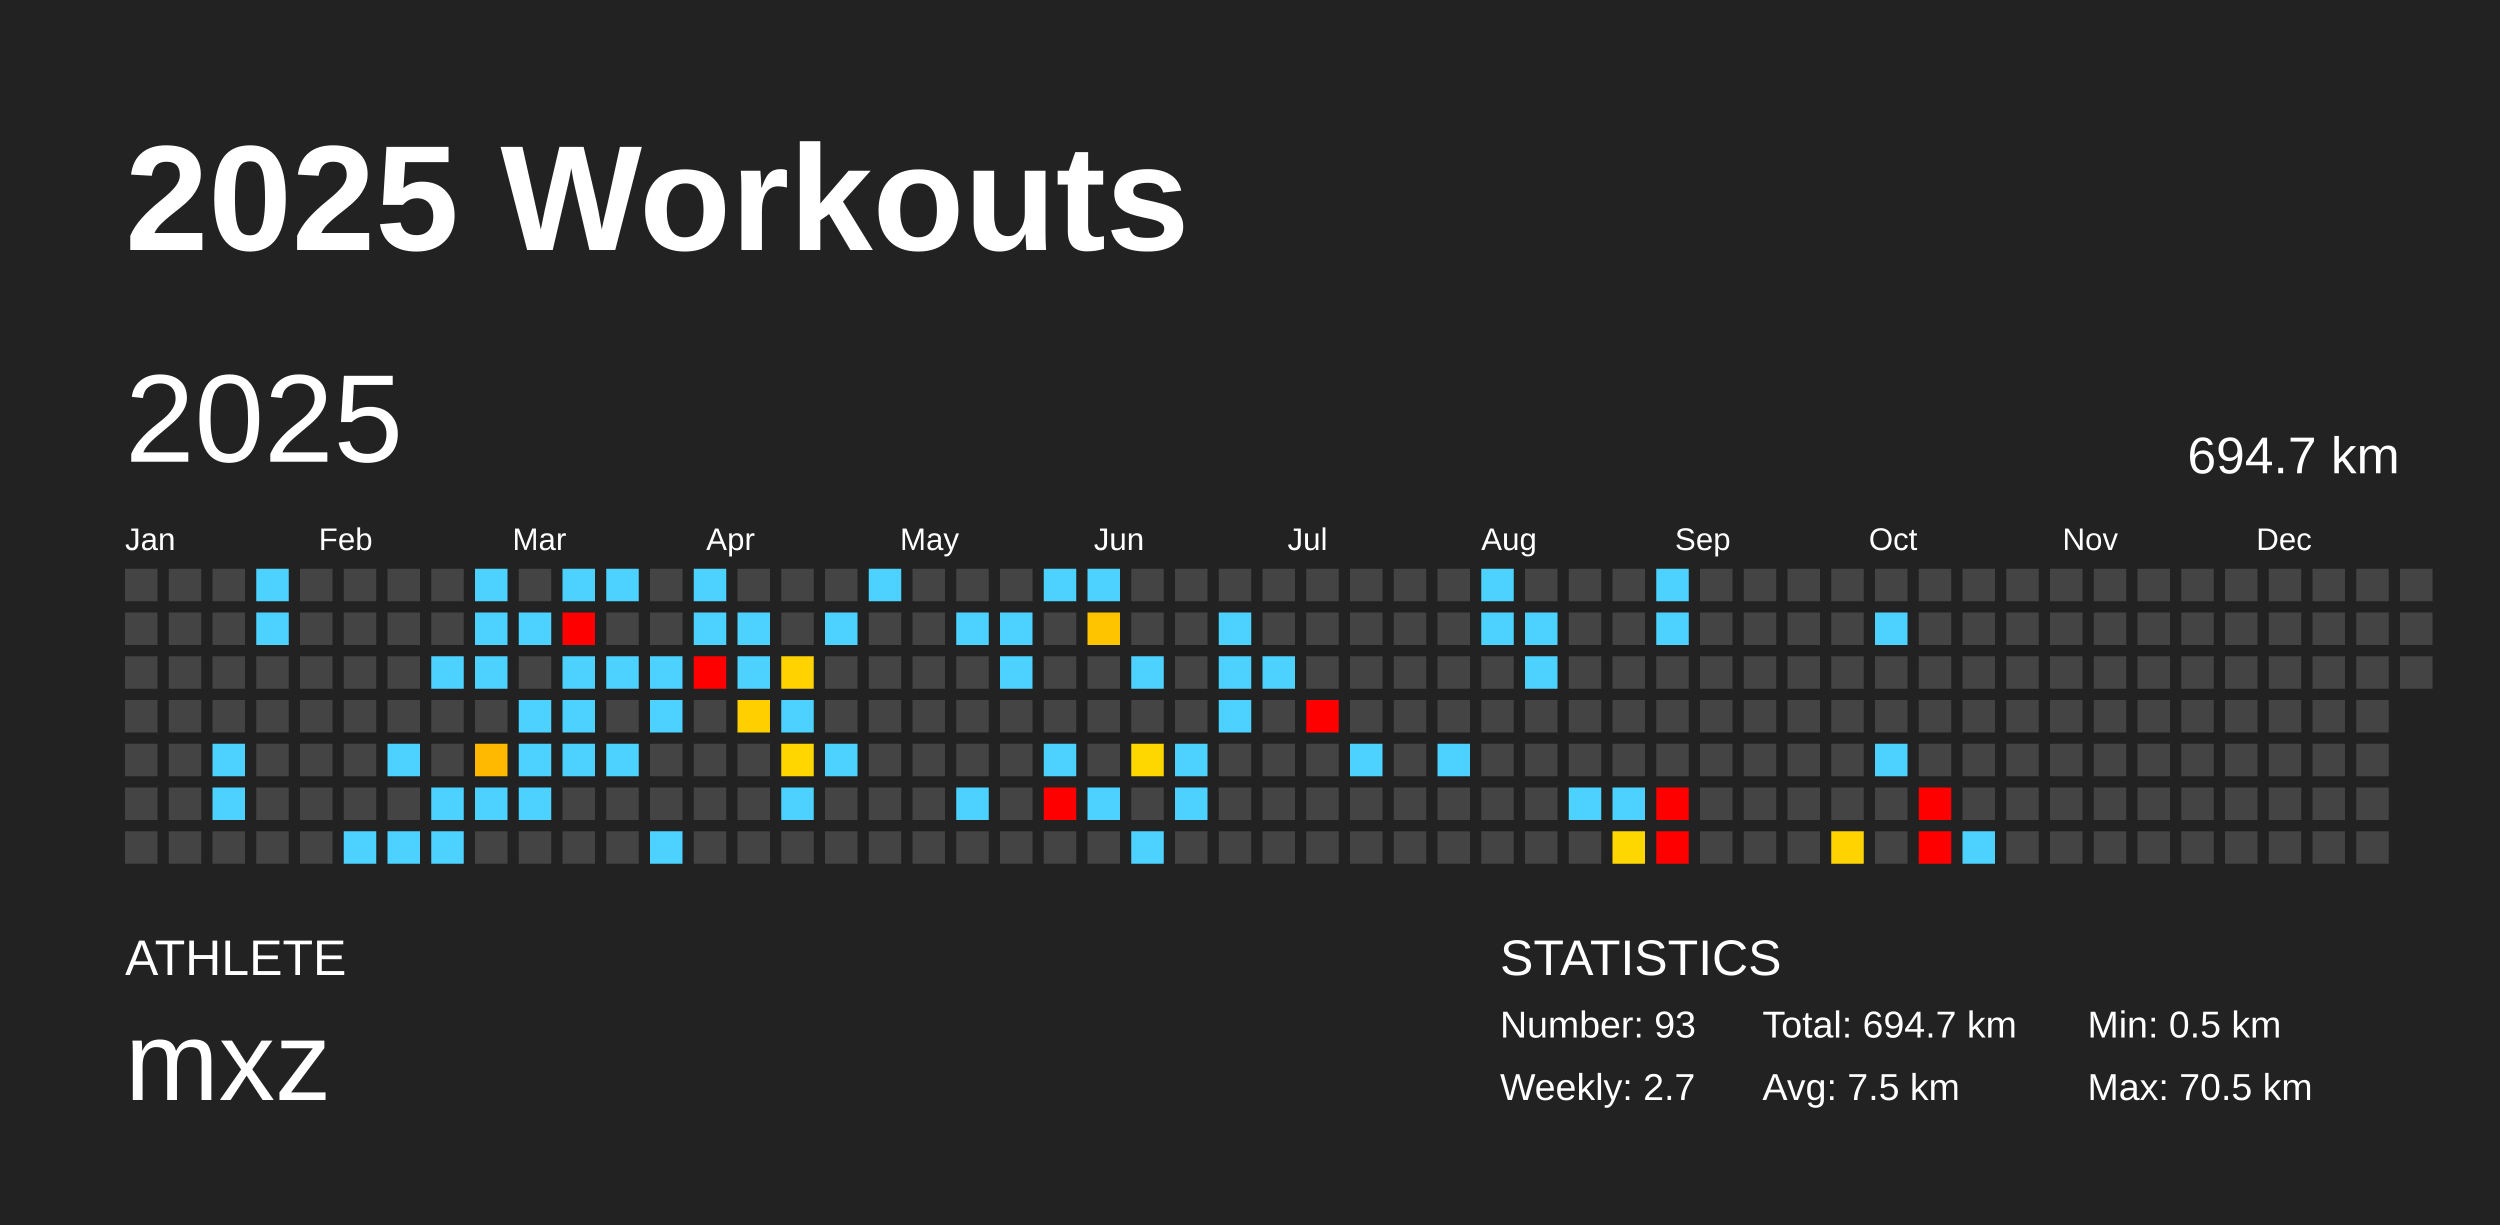
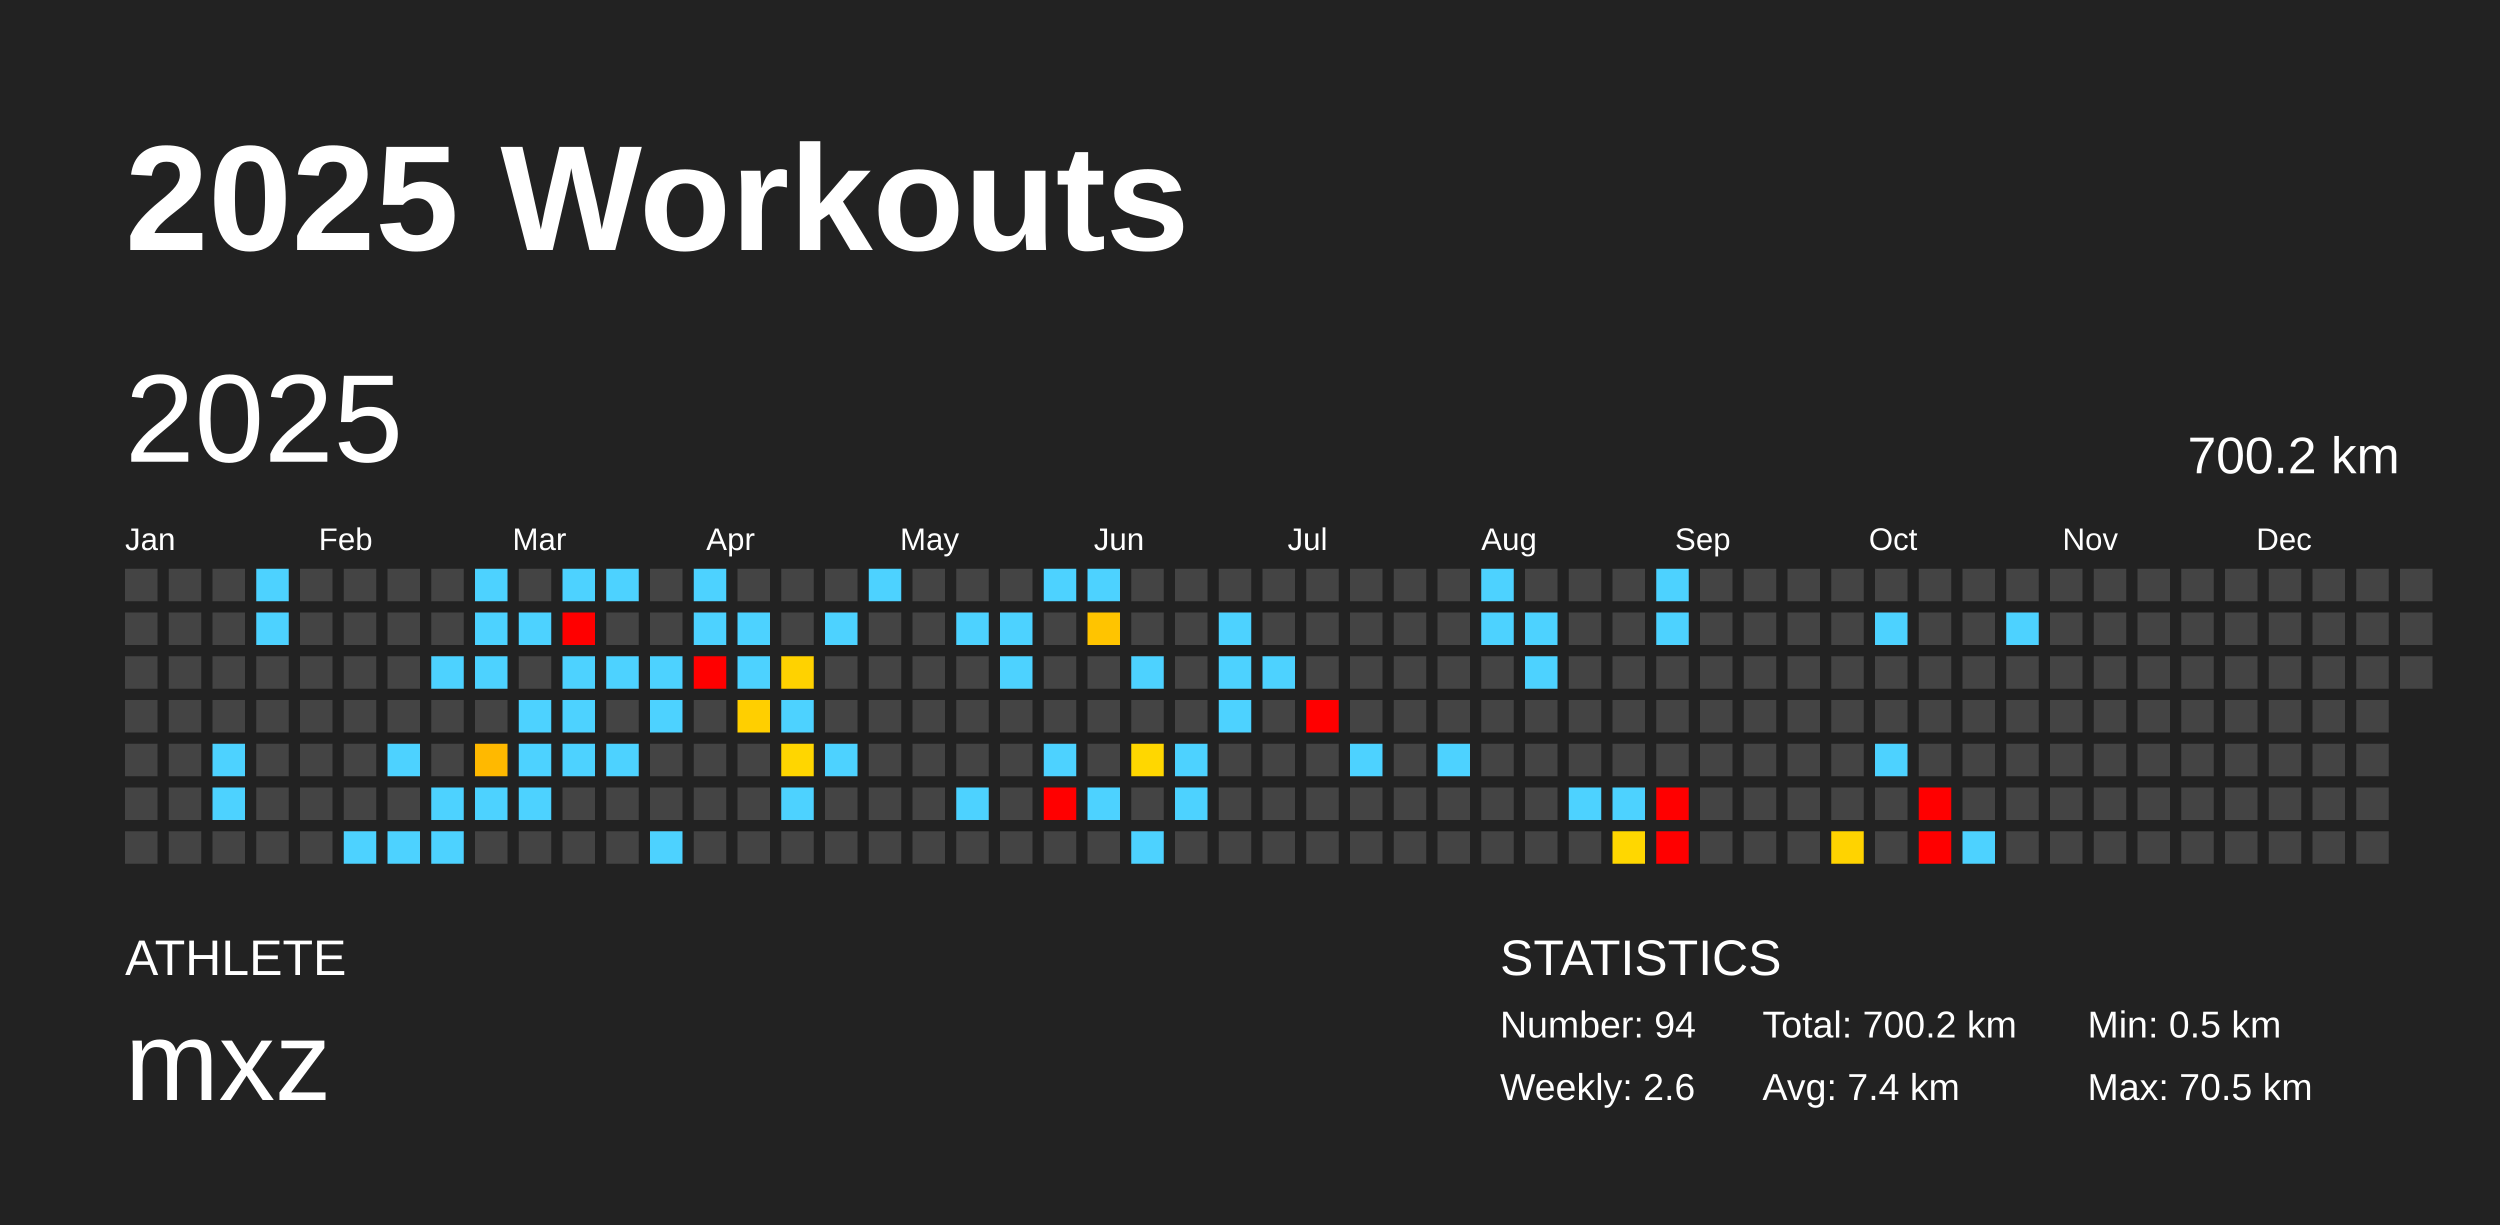
<svg xmlns="http://www.w3.org/2000/svg" baseProfile="full" height="98mm" version="1.1" viewBox="0,0,200,98" width="200mm">
  <defs />
  <rect fill="#222222" height="98" width="200" x="0" y="0" />
  <text fill="#FFFFFF" style="font-size:12px; font-family:Arial; font-weight:bold;" x="10" y="20">2025 Workouts</text>
  <text fill="#FFFFFF" style="font-size:4px; font-family:Arial" x="10" y="78">ATHLETE</text>
  <text fill="#FFFFFF" style="font-size:9px; font-family:Arial" x="10" y="88">mxz</text>
  <text fill="#FFFFFF" style="font-size:4px; font-family:Arial" x="120" y="78">STATISTICS</text>
-   <text fill="#FFFFFF" style="font-size:3px; font-family:Arial" x="120" y="83">Number: 93</text>
-   <text fill="#FFFFFF" style="font-size:3px; font-family:Arial" x="120" y="88">Weekly: 2.7</text>
-   <text fill="#FFFFFF" style="font-size:3px; font-family:Arial" x="141" y="83">Total: 694.7 km</text>
-   <text fill="#FFFFFF" style="font-size:3px; font-family:Arial" x="141" y="88">Avg: 7.5 km</text>
+   <text fill="#FFFFFF" style="font-size:3px; font-family:Arial" x="120" y="83">Number: 94</text>
+   <text fill="#FFFFFF" style="font-size:3px; font-family:Arial" x="120" y="88">Weekly: 2.6</text>
+   <text fill="#FFFFFF" style="font-size:3px; font-family:Arial" x="141" y="83">Total: 700.2 km</text>
+   <text fill="#FFFFFF" style="font-size:3px; font-family:Arial" x="141" y="88">Avg: 7.4 km</text>
  <text fill="#FFFFFF" style="font-size:3px; font-family:Arial" x="167" y="83">Min: 0.5 km</text>
  <text fill="#FFFFFF" style="font-size:3px; font-family:Arial" x="167" y="88">Max: 70.5 km</text>
  <text dominant-baseline="hanging" fill="#FFFFFF" style="font-size:10.0px; font-family:Arial;" x="10" y="30">2025</text>
-   <text dominant-baseline="hanging" fill="#FFFFFF" style="font-size:4.125px; font-family:Arial;" x="175" y="35">694.7 km</text>
+   <text dominant-baseline="hanging" fill="#FFFFFF" style="font-size:4.125px; font-family:Arial;" x="175" y="35">700.2 km</text>
  <text fill="#FFFFFF" style="font-size:2.5px; font-family:Arial" x="10.0" y="44">Jan</text>
  <text fill="#FFFFFF" style="font-size:2.5px; font-family:Arial" x="25.5" y="44">Feb</text>
  <text fill="#FFFFFF" style="font-size:2.5px; font-family:Arial" x="41.0" y="44">Mar</text>
  <text fill="#FFFFFF" style="font-size:2.5px; font-family:Arial" x="56.5" y="44">Apr</text>
  <text fill="#FFFFFF" style="font-size:2.5px; font-family:Arial" x="72.0" y="44">May</text>
  <text fill="#FFFFFF" style="font-size:2.5px; font-family:Arial" x="87.5" y="44">Jun</text>
  <text fill="#FFFFFF" style="font-size:2.5px; font-family:Arial" x="103.0" y="44">Jul</text>
  <text fill="#FFFFFF" style="font-size:2.5px; font-family:Arial" x="118.5" y="44">Aug</text>
  <text fill="#FFFFFF" style="font-size:2.5px; font-family:Arial" x="134.0" y="44">Sep</text>
  <text fill="#FFFFFF" style="font-size:2.5px; font-family:Arial" x="149.5" y="44">Oct</text>
  <text fill="#FFFFFF" style="font-size:2.5px; font-family:Arial" x="165.0" y="44">Nov</text>
  <text fill="#FFFFFF" style="font-size:2.5px; font-family:Arial" x="180.5" y="44">Dec</text>
  <rect fill="#444444" height="2.6" width="2.6" x="10.0" y="45.5" />
  <rect fill="#444444" height="2.6" width="2.6" x="10.0" y="49.0" />
  <rect fill="#444444" height="2.6" width="2.6" x="10.0" y="52.5" />
  <rect fill="#444444" height="2.6" width="2.6" x="10.0" y="56.0" />
  <rect fill="#444444" height="2.6" width="2.6" x="10.0" y="59.5" />
  <rect fill="#444444" height="2.6" width="2.6" x="10.0" y="63.0" />
  <rect fill="#444444" height="2.6" width="2.6" x="10.0" y="66.5" />
  <rect fill="#444444" height="2.6" width="2.6" x="13.5" y="45.5" />
  <rect fill="#444444" height="2.6" width="2.6" x="13.5" y="49.0" />
  <rect fill="#444444" height="2.6" width="2.6" x="13.5" y="52.5" />
  <rect fill="#444444" height="2.6" width="2.6" x="13.5" y="56.0" />
  <rect fill="#444444" height="2.6" width="2.6" x="13.5" y="59.5" />
  <rect fill="#444444" height="2.6" width="2.6" x="13.5" y="63.0" />
  <rect fill="#444444" height="2.6" width="2.6" x="13.5" y="66.5" />
  <rect fill="#444444" height="2.6" width="2.6" x="17.0" y="45.5" />
  <rect fill="#444444" height="2.6" width="2.6" x="17.0" y="49.0" />
  <rect fill="#444444" height="2.6" width="2.6" x="17.0" y="52.5" />
  <rect fill="#444444" height="2.6" width="2.6" x="17.0" y="56.0" />
  <rect fill="#4dd2ff" height="2.6" width="2.6" x="17.0" y="59.5" />
  <rect fill="#4dd2ff" height="2.6" width="2.6" x="17.0" y="63.0" />
  <rect fill="#444444" height="2.6" width="2.6" x="17.0" y="66.5" />
  <rect fill="#4dd2ff" height="2.6" width="2.6" x="20.5" y="45.5" />
  <rect fill="#4dd2ff" height="2.6" width="2.6" x="20.5" y="49.0" />
  <rect fill="#444444" height="2.6" width="2.6" x="20.5" y="52.5" />
  <rect fill="#444444" height="2.6" width="2.6" x="20.5" y="56.0" />
  <rect fill="#444444" height="2.6" width="2.6" x="20.5" y="59.5" />
  <rect fill="#444444" height="2.6" width="2.6" x="20.5" y="63.0" />
  <rect fill="#444444" height="2.6" width="2.6" x="20.5" y="66.5" />
  <rect fill="#444444" height="2.6" width="2.6" x="24.0" y="45.5" />
  <rect fill="#444444" height="2.6" width="2.6" x="24.0" y="49.0" />
  <rect fill="#444444" height="2.6" width="2.6" x="24.0" y="52.5" />
  <rect fill="#444444" height="2.6" width="2.6" x="24.0" y="56.0" />
  <rect fill="#444444" height="2.6" width="2.6" x="24.0" y="59.5" />
  <rect fill="#444444" height="2.6" width="2.6" x="24.0" y="63.0" />
  <rect fill="#444444" height="2.6" width="2.6" x="24.0" y="66.5" />
  <rect fill="#444444" height="2.6" width="2.6" x="27.5" y="45.5" />
  <rect fill="#444444" height="2.6" width="2.6" x="27.5" y="49.0" />
  <rect fill="#444444" height="2.6" width="2.6" x="27.5" y="52.5" />
  <rect fill="#444444" height="2.6" width="2.6" x="27.5" y="56.0" />
  <rect fill="#444444" height="2.6" width="2.6" x="27.5" y="59.5" />
  <rect fill="#444444" height="2.6" width="2.6" x="27.5" y="63.0" />
  <rect fill="#4dd2ff" height="2.6" width="2.6" x="27.5" y="66.5" />
  <rect fill="#444444" height="2.6" width="2.6" x="31.0" y="45.5" />
  <rect fill="#444444" height="2.6" width="2.6" x="31.0" y="49.0" />
  <rect fill="#444444" height="2.6" width="2.6" x="31.0" y="52.5" />
  <rect fill="#444444" height="2.6" width="2.6" x="31.0" y="56.0" />
  <rect fill="#4dd2ff" height="2.6" width="2.6" x="31.0" y="59.5" />
  <rect fill="#444444" height="2.6" width="2.6" x="31.0" y="63.0" />
  <rect fill="#4dd2ff" height="2.6" width="2.6" x="31.0" y="66.5" />
  <rect fill="#444444" height="2.6" width="2.6" x="34.5" y="45.5" />
  <rect fill="#444444" height="2.6" width="2.6" x="34.5" y="49.0" />
  <rect fill="#4dd2ff" height="2.6" width="2.6" x="34.5" y="52.5" />
  <rect fill="#444444" height="2.6" width="2.6" x="34.5" y="56.0" />
  <rect fill="#444444" height="2.6" width="2.6" x="34.5" y="59.5" />
  <rect fill="#4dd2ff" height="2.6" width="2.6" x="34.5" y="63.0" />
  <rect fill="#4dd2ff" height="2.6" width="2.6" x="34.5" y="66.5" />
  <rect fill="#4dd2ff" height="2.6" width="2.6" x="38.0" y="45.5" />
  <rect fill="#4dd2ff" height="2.6" width="2.6" x="38.0" y="49.0" />
  <rect fill="#4dd2ff" height="2.6" width="2.6" x="38.0" y="52.5" />
  <rect fill="#444444" height="2.6" width="2.6" x="38.0" y="56.0" />
  <rect fill="#ffb900" height="2.6" width="2.6" x="38.0" y="59.5" />
  <rect fill="#4dd2ff" height="2.6" width="2.6" x="38.0" y="63.0" />
  <rect fill="#444444" height="2.6" width="2.6" x="38.0" y="66.5" />
  <rect fill="#444444" height="2.6" width="2.6" x="41.5" y="45.5" />
  <rect fill="#4dd2ff" height="2.6" width="2.6" x="41.5" y="49.0" />
  <rect fill="#444444" height="2.6" width="2.6" x="41.5" y="52.5" />
  <rect fill="#4dd2ff" height="2.6" width="2.6" x="41.5" y="56.0" />
  <rect fill="#4dd2ff" height="2.6" width="2.6" x="41.5" y="59.5" />
  <rect fill="#4dd2ff" height="2.6" width="2.6" x="41.5" y="63.0" />
  <rect fill="#444444" height="2.6" width="2.6" x="41.5" y="66.5" />
  <rect fill="#4dd2ff" height="2.6" width="2.6" x="45.0" y="45.5" />
  <rect fill="red" height="2.6" width="2.6" x="45.0" y="49.0" />
  <rect fill="#4dd2ff" height="2.6" width="2.6" x="45.0" y="52.5" />
  <rect fill="#4dd2ff" height="2.6" width="2.6" x="45.0" y="56.0" />
  <rect fill="#4dd2ff" height="2.6" width="2.6" x="45.0" y="59.5" />
  <rect fill="#444444" height="2.6" width="2.6" x="45.0" y="63.0" />
  <rect fill="#444444" height="2.6" width="2.6" x="45.0" y="66.5" />
  <rect fill="#4dd2ff" height="2.6" width="2.6" x="48.5" y="45.5" />
  <rect fill="#444444" height="2.6" width="2.6" x="48.5" y="49.0" />
  <rect fill="#4dd2ff" height="2.6" width="2.6" x="48.5" y="52.5" />
  <rect fill="#444444" height="2.6" width="2.6" x="48.5" y="56.0" />
  <rect fill="#4dd2ff" height="2.6" width="2.6" x="48.5" y="59.5" />
  <rect fill="#444444" height="2.6" width="2.6" x="48.5" y="63.0" />
  <rect fill="#444444" height="2.6" width="2.6" x="48.5" y="66.5" />
  <rect fill="#444444" height="2.6" width="2.6" x="52.0" y="45.5" />
  <rect fill="#444444" height="2.6" width="2.6" x="52.0" y="49.0" />
  <rect fill="#4dd2ff" height="2.6" width="2.6" x="52.0" y="52.5" />
  <rect fill="#4dd2ff" height="2.6" width="2.6" x="52.0" y="56.0" />
  <rect fill="#444444" height="2.6" width="2.6" x="52.0" y="59.5" />
  <rect fill="#444444" height="2.6" width="2.6" x="52.0" y="63.0" />
  <rect fill="#4dd2ff" height="2.6" width="2.6" x="52.0" y="66.5" />
  <rect fill="#4dd2ff" height="2.6" width="2.6" x="55.5" y="45.5" />
  <rect fill="#4dd2ff" height="2.6" width="2.6" x="55.5" y="49.0" />
  <rect fill="red" height="2.6" width="2.6" x="55.5" y="52.5" />
  <rect fill="#444444" height="2.6" width="2.6" x="55.5" y="56.0" />
  <rect fill="#444444" height="2.6" width="2.6" x="55.5" y="59.5" />
  <rect fill="#444444" height="2.6" width="2.6" x="55.5" y="63.0" />
  <rect fill="#444444" height="2.6" width="2.6" x="55.5" y="66.5" />
  <rect fill="#444444" height="2.6" width="2.6" x="59.0" y="45.5" />
  <rect fill="#4dd2ff" height="2.6" width="2.6" x="59.0" y="49.0" />
  <rect fill="#4dd2ff" height="2.6" width="2.6" x="59.0" y="52.5" />
  <rect fill="#ffcf00" height="2.6" width="2.6" x="59.0" y="56.0" />
  <rect fill="#444444" height="2.6" width="2.6" x="59.0" y="59.5" />
  <rect fill="#444444" height="2.6" width="2.6" x="59.0" y="63.0" />
  <rect fill="#444444" height="2.6" width="2.6" x="59.0" y="66.5" />
  <rect fill="#444444" height="2.6" width="2.6" x="62.5" y="45.5" />
  <rect fill="#444444" height="2.6" width="2.6" x="62.5" y="49.0" />
  <rect fill="#ffd200" height="2.6" width="2.6" x="62.5" y="52.5" />
  <rect fill="#4dd2ff" height="2.6" width="2.6" x="62.5" y="56.0" />
  <rect fill="#ffd600" height="2.6" width="2.6" x="62.5" y="59.5" />
  <rect fill="#4dd2ff" height="2.6" width="2.6" x="62.5" y="63.0" />
  <rect fill="#444444" height="2.6" width="2.6" x="62.5" y="66.5" />
  <rect fill="#444444" height="2.6" width="2.6" x="66.0" y="45.5" />
  <rect fill="#4dd2ff" height="2.6" width="2.6" x="66.0" y="49.0" />
  <rect fill="#444444" height="2.6" width="2.6" x="66.0" y="52.5" />
  <rect fill="#444444" height="2.6" width="2.6" x="66.0" y="56.0" />
  <rect fill="#4dd2ff" height="2.6" width="2.6" x="66.0" y="59.5" />
  <rect fill="#444444" height="2.6" width="2.6" x="66.0" y="63.0" />
  <rect fill="#444444" height="2.6" width="2.6" x="66.0" y="66.5" />
  <rect fill="#4dd2ff" height="2.6" width="2.6" x="69.5" y="45.5" />
  <rect fill="#444444" height="2.6" width="2.6" x="69.5" y="49.0" />
  <rect fill="#444444" height="2.6" width="2.6" x="69.5" y="52.5" />
  <rect fill="#444444" height="2.6" width="2.6" x="69.5" y="56.0" />
  <rect fill="#444444" height="2.6" width="2.6" x="69.5" y="59.5" />
  <rect fill="#444444" height="2.6" width="2.6" x="69.5" y="63.0" />
  <rect fill="#444444" height="2.6" width="2.6" x="69.5" y="66.5" />
  <rect fill="#444444" height="2.6" width="2.6" x="73.0" y="45.5" />
  <rect fill="#444444" height="2.6" width="2.6" x="73.0" y="49.0" />
  <rect fill="#444444" height="2.6" width="2.6" x="73.0" y="52.5" />
  <rect fill="#444444" height="2.6" width="2.6" x="73.0" y="56.0" />
  <rect fill="#444444" height="2.6" width="2.6" x="73.0" y="59.5" />
  <rect fill="#444444" height="2.6" width="2.6" x="73.0" y="63.0" />
  <rect fill="#444444" height="2.6" width="2.6" x="73.0" y="66.5" />
  <rect fill="#444444" height="2.6" width="2.6" x="76.5" y="45.5" />
  <rect fill="#4dd2ff" height="2.6" width="2.6" x="76.5" y="49.0" />
  <rect fill="#444444" height="2.6" width="2.6" x="76.5" y="52.5" />
  <rect fill="#444444" height="2.6" width="2.6" x="76.5" y="56.0" />
  <rect fill="#444444" height="2.6" width="2.6" x="76.5" y="59.5" />
  <rect fill="#4dd2ff" height="2.6" width="2.6" x="76.5" y="63.0" />
  <rect fill="#444444" height="2.6" width="2.6" x="76.5" y="66.5" />
  <rect fill="#444444" height="2.6" width="2.6" x="80.0" y="45.5" />
  <rect fill="#4dd2ff" height="2.6" width="2.6" x="80.0" y="49.0" />
  <rect fill="#4dd2ff" height="2.6" width="2.6" x="80.0" y="52.5" />
  <rect fill="#444444" height="2.6" width="2.6" x="80.0" y="56.0" />
  <rect fill="#444444" height="2.6" width="2.6" x="80.0" y="59.5" />
  <rect fill="#444444" height="2.6" width="2.6" x="80.0" y="63.0" />
  <rect fill="#444444" height="2.6" width="2.6" x="80.0" y="66.5" />
  <rect fill="#4dd2ff" height="2.6" width="2.6" x="83.5" y="45.5" />
  <rect fill="#444444" height="2.6" width="2.6" x="83.5" y="49.0" />
  <rect fill="#444444" height="2.6" width="2.6" x="83.5" y="52.5" />
  <rect fill="#444444" height="2.6" width="2.6" x="83.5" y="56.0" />
  <rect fill="#4dd2ff" height="2.6" width="2.6" x="83.5" y="59.5" />
  <rect fill="red" height="2.6" width="2.6" x="83.5" y="63.0" />
  <rect fill="#444444" height="2.6" width="2.6" x="83.5" y="66.5" />
  <rect fill="#4dd2ff" height="2.6" width="2.6" x="87.0" y="45.5" />
  <rect fill="#ffc400" height="2.6" width="2.6" x="87.0" y="49.0" />
  <rect fill="#444444" height="2.6" width="2.6" x="87.0" y="52.5" />
  <rect fill="#444444" height="2.6" width="2.6" x="87.0" y="56.0" />
  <rect fill="#444444" height="2.6" width="2.6" x="87.0" y="59.5" />
  <rect fill="#4dd2ff" height="2.6" width="2.6" x="87.0" y="63.0" />
  <rect fill="#444444" height="2.6" width="2.6" x="87.0" y="66.5" />
  <rect fill="#444444" height="2.6" width="2.6" x="90.5" y="45.5" />
  <rect fill="#444444" height="2.6" width="2.6" x="90.5" y="49.0" />
  <rect fill="#4dd2ff" height="2.6" width="2.6" x="90.5" y="52.5" />
  <rect fill="#444444" height="2.6" width="2.6" x="90.5" y="56.0" />
  <rect fill="#ffd700" height="2.6" width="2.6" x="90.5" y="59.5" />
  <rect fill="#444444" height="2.6" width="2.6" x="90.5" y="63.0" />
  <rect fill="#4dd2ff" height="2.6" width="2.6" x="90.5" y="66.5" />
  <rect fill="#444444" height="2.6" width="2.6" x="94.0" y="45.5" />
  <rect fill="#444444" height="2.6" width="2.6" x="94.0" y="49.0" />
  <rect fill="#444444" height="2.6" width="2.6" x="94.0" y="52.5" />
  <rect fill="#444444" height="2.6" width="2.6" x="94.0" y="56.0" />
  <rect fill="#4dd2ff" height="2.6" width="2.6" x="94.0" y="59.5" />
  <rect fill="#4dd2ff" height="2.6" width="2.6" x="94.0" y="63.0" />
  <rect fill="#444444" height="2.6" width="2.6" x="94.0" y="66.5" />
  <rect fill="#444444" height="2.6" width="2.6" x="97.5" y="45.5" />
  <rect fill="#4dd2ff" height="2.6" width="2.6" x="97.5" y="49.0" />
  <rect fill="#4dd2ff" height="2.6" width="2.6" x="97.5" y="52.5" />
  <rect fill="#4dd2ff" height="2.6" width="2.6" x="97.5" y="56.0" />
  <rect fill="#444444" height="2.6" width="2.6" x="97.5" y="59.5" />
  <rect fill="#444444" height="2.6" width="2.6" x="97.5" y="63.0" />
  <rect fill="#444444" height="2.6" width="2.6" x="97.5" y="66.5" />
  <rect fill="#444444" height="2.6" width="2.6" x="101.0" y="45.5" />
  <rect fill="#444444" height="2.6" width="2.6" x="101.0" y="49.0" />
  <rect fill="#4dd2ff" height="2.6" width="2.6" x="101.0" y="52.5" />
  <rect fill="#444444" height="2.6" width="2.6" x="101.0" y="56.0" />
  <rect fill="#444444" height="2.6" width="2.6" x="101.0" y="59.5" />
  <rect fill="#444444" height="2.6" width="2.6" x="101.0" y="63.0" />
  <rect fill="#444444" height="2.6" width="2.6" x="101.0" y="66.5" />
  <rect fill="#444444" height="2.6" width="2.6" x="104.5" y="45.5" />
  <rect fill="#444444" height="2.6" width="2.6" x="104.5" y="49.0" />
  <rect fill="#444444" height="2.6" width="2.6" x="104.5" y="52.5" />
  <rect fill="red" height="2.6" width="2.6" x="104.5" y="56.0" />
  <rect fill="#444444" height="2.6" width="2.6" x="104.5" y="59.5" />
  <rect fill="#444444" height="2.6" width="2.6" x="104.5" y="63.0" />
  <rect fill="#444444" height="2.6" width="2.6" x="104.5" y="66.5" />
  <rect fill="#444444" height="2.6" width="2.6" x="108.0" y="45.5" />
  <rect fill="#444444" height="2.6" width="2.6" x="108.0" y="49.0" />
  <rect fill="#444444" height="2.6" width="2.6" x="108.0" y="52.5" />
  <rect fill="#444444" height="2.6" width="2.6" x="108.0" y="56.0" />
  <rect fill="#4dd2ff" height="2.6" width="2.6" x="108.0" y="59.5" />
  <rect fill="#444444" height="2.6" width="2.6" x="108.0" y="63.0" />
  <rect fill="#444444" height="2.6" width="2.6" x="108.0" y="66.5" />
  <rect fill="#444444" height="2.6" width="2.6" x="111.5" y="45.5" />
  <rect fill="#444444" height="2.6" width="2.6" x="111.5" y="49.0" />
  <rect fill="#444444" height="2.6" width="2.6" x="111.5" y="52.5" />
  <rect fill="#444444" height="2.6" width="2.6" x="111.5" y="56.0" />
  <rect fill="#444444" height="2.6" width="2.6" x="111.5" y="59.5" />
  <rect fill="#444444" height="2.6" width="2.6" x="111.5" y="63.0" />
  <rect fill="#444444" height="2.6" width="2.6" x="111.5" y="66.5" />
  <rect fill="#444444" height="2.6" width="2.6" x="115.0" y="45.5" />
  <rect fill="#444444" height="2.6" width="2.6" x="115.0" y="49.0" />
  <rect fill="#444444" height="2.6" width="2.6" x="115.0" y="52.5" />
  <rect fill="#444444" height="2.6" width="2.6" x="115.0" y="56.0" />
  <rect fill="#4dd2ff" height="2.6" width="2.6" x="115.0" y="59.5" />
  <rect fill="#444444" height="2.6" width="2.6" x="115.0" y="63.0" />
  <rect fill="#444444" height="2.6" width="2.6" x="115.0" y="66.5" />
  <rect fill="#4dd2ff" height="2.6" width="2.6" x="118.5" y="45.5" />
  <rect fill="#4dd2ff" height="2.6" width="2.6" x="118.5" y="49.0" />
  <rect fill="#444444" height="2.6" width="2.6" x="118.5" y="52.5" />
  <rect fill="#444444" height="2.6" width="2.6" x="118.5" y="56.0" />
  <rect fill="#444444" height="2.6" width="2.6" x="118.5" y="59.5" />
  <rect fill="#444444" height="2.6" width="2.6" x="118.5" y="63.0" />
  <rect fill="#444444" height="2.6" width="2.6" x="118.5" y="66.5" />
  <rect fill="#444444" height="2.6" width="2.6" x="122.0" y="45.5" />
  <rect fill="#4dd2ff" height="2.6" width="2.6" x="122.0" y="49.0" />
  <rect fill="#4dd2ff" height="2.6" width="2.6" x="122.0" y="52.5" />
  <rect fill="#444444" height="2.6" width="2.6" x="122.0" y="56.0" />
  <rect fill="#444444" height="2.6" width="2.6" x="122.0" y="59.5" />
  <rect fill="#444444" height="2.6" width="2.6" x="122.0" y="63.0" />
  <rect fill="#444444" height="2.6" width="2.6" x="122.0" y="66.5" />
  <rect fill="#444444" height="2.6" width="2.6" x="125.5" y="45.5" />
  <rect fill="#444444" height="2.6" width="2.6" x="125.5" y="49.0" />
  <rect fill="#444444" height="2.6" width="2.6" x="125.5" y="52.5" />
  <rect fill="#444444" height="2.6" width="2.6" x="125.5" y="56.0" />
  <rect fill="#444444" height="2.6" width="2.6" x="125.5" y="59.5" />
  <rect fill="#4dd2ff" height="2.6" width="2.6" x="125.5" y="63.0" />
  <rect fill="#444444" height="2.6" width="2.6" x="125.5" y="66.5" />
  <rect fill="#444444" height="2.6" width="2.6" x="129.0" y="45.5" />
  <rect fill="#444444" height="2.6" width="2.6" x="129.0" y="49.0" />
  <rect fill="#444444" height="2.6" width="2.6" x="129.0" y="52.5" />
  <rect fill="#444444" height="2.6" width="2.6" x="129.0" y="56.0" />
  <rect fill="#444444" height="2.6" width="2.6" x="129.0" y="59.5" />
  <rect fill="#4dd2ff" height="2.6" width="2.6" x="129.0" y="63.0" />
  <rect fill="#ffd700" height="2.6" width="2.6" x="129.0" y="66.5" />
  <rect fill="#4dd2ff" height="2.6" width="2.6" x="132.5" y="45.5" />
  <rect fill="#4dd2ff" height="2.6" width="2.6" x="132.5" y="49.0" />
  <rect fill="#444444" height="2.6" width="2.6" x="132.5" y="52.5" />
  <rect fill="#444444" height="2.6" width="2.6" x="132.5" y="56.0" />
  <rect fill="#444444" height="2.6" width="2.6" x="132.5" y="59.5" />
  <rect fill="red" height="2.6" width="2.6" x="132.5" y="63.0" />
  <rect fill="red" height="2.6" width="2.6" x="132.5" y="66.5" />
  <rect fill="#444444" height="2.6" width="2.6" x="136.0" y="45.5" />
  <rect fill="#444444" height="2.6" width="2.6" x="136.0" y="49.0" />
  <rect fill="#444444" height="2.6" width="2.6" x="136.0" y="52.5" />
  <rect fill="#444444" height="2.6" width="2.6" x="136.0" y="56.0" />
  <rect fill="#444444" height="2.6" width="2.6" x="136.0" y="59.5" />
  <rect fill="#444444" height="2.6" width="2.6" x="136.0" y="63.0" />
  <rect fill="#444444" height="2.6" width="2.6" x="136.0" y="66.5" />
  <rect fill="#444444" height="2.6" width="2.6" x="139.5" y="45.5" />
  <rect fill="#444444" height="2.6" width="2.6" x="139.5" y="49.0" />
  <rect fill="#444444" height="2.6" width="2.6" x="139.5" y="52.5" />
  <rect fill="#444444" height="2.6" width="2.6" x="139.5" y="56.0" />
  <rect fill="#444444" height="2.6" width="2.6" x="139.5" y="59.5" />
  <rect fill="#444444" height="2.6" width="2.6" x="139.5" y="63.0" />
  <rect fill="#444444" height="2.6" width="2.6" x="139.5" y="66.5" />
  <rect fill="#444444" height="2.6" width="2.6" x="143.0" y="45.5" />
  <rect fill="#444444" height="2.6" width="2.6" x="143.0" y="49.0" />
  <rect fill="#444444" height="2.6" width="2.6" x="143.0" y="52.5" />
  <rect fill="#444444" height="2.6" width="2.6" x="143.0" y="56.0" />
  <rect fill="#444444" height="2.6" width="2.6" x="143.0" y="59.5" />
  <rect fill="#444444" height="2.6" width="2.6" x="143.0" y="63.0" />
  <rect fill="#444444" height="2.6" width="2.6" x="143.0" y="66.5" />
  <rect fill="#444444" height="2.6" width="2.6" x="146.5" y="45.5" />
  <rect fill="#444444" height="2.6" width="2.6" x="146.5" y="49.0" />
  <rect fill="#444444" height="2.6" width="2.6" x="146.5" y="52.5" />
  <rect fill="#444444" height="2.6" width="2.6" x="146.5" y="56.0" />
  <rect fill="#444444" height="2.6" width="2.6" x="146.5" y="59.5" />
  <rect fill="#444444" height="2.6" width="2.6" x="146.5" y="63.0" />
  <rect fill="#ffd300" height="2.6" width="2.6" x="146.5" y="66.5" />
  <rect fill="#444444" height="2.6" width="2.6" x="150.0" y="45.5" />
  <rect fill="#4dd2ff" height="2.6" width="2.6" x="150.0" y="49.0" />
  <rect fill="#444444" height="2.6" width="2.6" x="150.0" y="52.5" />
  <rect fill="#444444" height="2.6" width="2.6" x="150.0" y="56.0" />
  <rect fill="#4dd2ff" height="2.6" width="2.6" x="150.0" y="59.5" />
  <rect fill="#444444" height="2.6" width="2.6" x="150.0" y="63.0" />
  <rect fill="#444444" height="2.6" width="2.6" x="150.0" y="66.5" />
  <rect fill="#444444" height="2.6" width="2.6" x="153.5" y="45.5" />
  <rect fill="#444444" height="2.6" width="2.6" x="153.5" y="49.0" />
  <rect fill="#444444" height="2.6" width="2.6" x="153.5" y="52.5" />
  <rect fill="#444444" height="2.6" width="2.6" x="153.5" y="56.0" />
  <rect fill="#444444" height="2.6" width="2.6" x="153.5" y="59.5" />
  <rect fill="red" height="2.6" width="2.6" x="153.5" y="63.0" />
  <rect fill="red" height="2.6" width="2.6" x="153.5" y="66.5" />
  <rect fill="#444444" height="2.6" width="2.6" x="157.0" y="45.5" />
  <rect fill="#444444" height="2.6" width="2.6" x="157.0" y="49.0" />
  <rect fill="#444444" height="2.6" width="2.6" x="157.0" y="52.5" />
  <rect fill="#444444" height="2.6" width="2.6" x="157.0" y="56.0" />
  <rect fill="#444444" height="2.6" width="2.6" x="157.0" y="59.5" />
  <rect fill="#444444" height="2.6" width="2.6" x="157.0" y="63.0" />
  <rect fill="#4dd2ff" height="2.6" width="2.6" x="157.0" y="66.5" />
  <rect fill="#444444" height="2.6" width="2.6" x="160.5" y="45.5" />
-   <rect fill="#444444" height="2.6" width="2.6" x="160.5" y="49.0" />
+   <rect fill="#4dd2ff" height="2.6" width="2.6" x="160.5" y="49.0" />
  <rect fill="#444444" height="2.6" width="2.6" x="160.5" y="52.5" />
  <rect fill="#444444" height="2.6" width="2.6" x="160.5" y="56.0" />
  <rect fill="#444444" height="2.6" width="2.6" x="160.5" y="59.5" />
  <rect fill="#444444" height="2.6" width="2.6" x="160.5" y="63.0" />
  <rect fill="#444444" height="2.6" width="2.6" x="160.5" y="66.5" />
  <rect fill="#444444" height="2.6" width="2.6" x="164.0" y="45.5" />
  <rect fill="#444444" height="2.6" width="2.6" x="164.0" y="49.0" />
  <rect fill="#444444" height="2.6" width="2.6" x="164.0" y="52.5" />
  <rect fill="#444444" height="2.6" width="2.6" x="164.0" y="56.0" />
  <rect fill="#444444" height="2.6" width="2.6" x="164.0" y="59.5" />
  <rect fill="#444444" height="2.6" width="2.6" x="164.0" y="63.0" />
  <rect fill="#444444" height="2.6" width="2.6" x="164.0" y="66.5" />
  <rect fill="#444444" height="2.6" width="2.6" x="167.5" y="45.5" />
  <rect fill="#444444" height="2.6" width="2.6" x="167.5" y="49.0" />
  <rect fill="#444444" height="2.6" width="2.6" x="167.5" y="52.5" />
  <rect fill="#444444" height="2.6" width="2.6" x="167.5" y="56.0" />
  <rect fill="#444444" height="2.6" width="2.6" x="167.5" y="59.5" />
  <rect fill="#444444" height="2.6" width="2.6" x="167.5" y="63.0" />
  <rect fill="#444444" height="2.6" width="2.6" x="167.5" y="66.5" />
  <rect fill="#444444" height="2.6" width="2.6" x="171.0" y="45.5" />
  <rect fill="#444444" height="2.6" width="2.6" x="171.0" y="49.0" />
  <rect fill="#444444" height="2.6" width="2.6" x="171.0" y="52.5" />
  <rect fill="#444444" height="2.6" width="2.6" x="171.0" y="56.0" />
  <rect fill="#444444" height="2.6" width="2.6" x="171.0" y="59.5" />
  <rect fill="#444444" height="2.6" width="2.6" x="171.0" y="63.0" />
  <rect fill="#444444" height="2.6" width="2.6" x="171.0" y="66.5" />
  <rect fill="#444444" height="2.6" width="2.6" x="174.5" y="45.5" />
  <rect fill="#444444" height="2.6" width="2.6" x="174.5" y="49.0" />
  <rect fill="#444444" height="2.6" width="2.6" x="174.5" y="52.5" />
  <rect fill="#444444" height="2.6" width="2.6" x="174.5" y="56.0" />
  <rect fill="#444444" height="2.6" width="2.6" x="174.5" y="59.5" />
  <rect fill="#444444" height="2.6" width="2.6" x="174.5" y="63.0" />
  <rect fill="#444444" height="2.6" width="2.6" x="174.5" y="66.5" />
  <rect fill="#444444" height="2.6" width="2.6" x="178.0" y="45.5" />
  <rect fill="#444444" height="2.6" width="2.6" x="178.0" y="49.0" />
  <rect fill="#444444" height="2.6" width="2.6" x="178.0" y="52.5" />
  <rect fill="#444444" height="2.6" width="2.6" x="178.0" y="56.0" />
  <rect fill="#444444" height="2.6" width="2.6" x="178.0" y="59.5" />
  <rect fill="#444444" height="2.6" width="2.6" x="178.0" y="63.0" />
  <rect fill="#444444" height="2.6" width="2.6" x="178.0" y="66.5" />
  <rect fill="#444444" height="2.6" width="2.6" x="181.5" y="45.5" />
  <rect fill="#444444" height="2.6" width="2.6" x="181.5" y="49.0" />
  <rect fill="#444444" height="2.6" width="2.6" x="181.5" y="52.5" />
  <rect fill="#444444" height="2.6" width="2.6" x="181.5" y="56.0" />
  <rect fill="#444444" height="2.6" width="2.6" x="181.5" y="59.5" />
  <rect fill="#444444" height="2.6" width="2.6" x="181.5" y="63.0" />
  <rect fill="#444444" height="2.6" width="2.6" x="181.5" y="66.5" />
  <rect fill="#444444" height="2.6" width="2.6" x="185.0" y="45.5" />
  <rect fill="#444444" height="2.6" width="2.6" x="185.0" y="49.0" />
  <rect fill="#444444" height="2.6" width="2.6" x="185.0" y="52.5" />
  <rect fill="#444444" height="2.6" width="2.6" x="185.0" y="56.0" />
  <rect fill="#444444" height="2.6" width="2.6" x="185.0" y="59.5" />
  <rect fill="#444444" height="2.6" width="2.6" x="185.0" y="63.0" />
  <rect fill="#444444" height="2.6" width="2.6" x="185.0" y="66.5" />
  <rect fill="#444444" height="2.6" width="2.6" x="188.5" y="45.5" />
  <rect fill="#444444" height="2.6" width="2.6" x="188.5" y="49.0" />
  <rect fill="#444444" height="2.6" width="2.6" x="188.5" y="52.5" />
  <rect fill="#444444" height="2.6" width="2.6" x="188.5" y="56.0" />
  <rect fill="#444444" height="2.6" width="2.6" x="188.5" y="59.5" />
  <rect fill="#444444" height="2.6" width="2.6" x="188.5" y="63.0" />
  <rect fill="#444444" height="2.6" width="2.6" x="188.5" y="66.5" />
  <rect fill="#444444" height="2.6" width="2.6" x="192.0" y="45.5" />
  <rect fill="#444444" height="2.6" width="2.6" x="192.0" y="49.0" />
  <rect fill="#444444" height="2.6" width="2.6" x="192.0" y="52.5" />
</svg>
